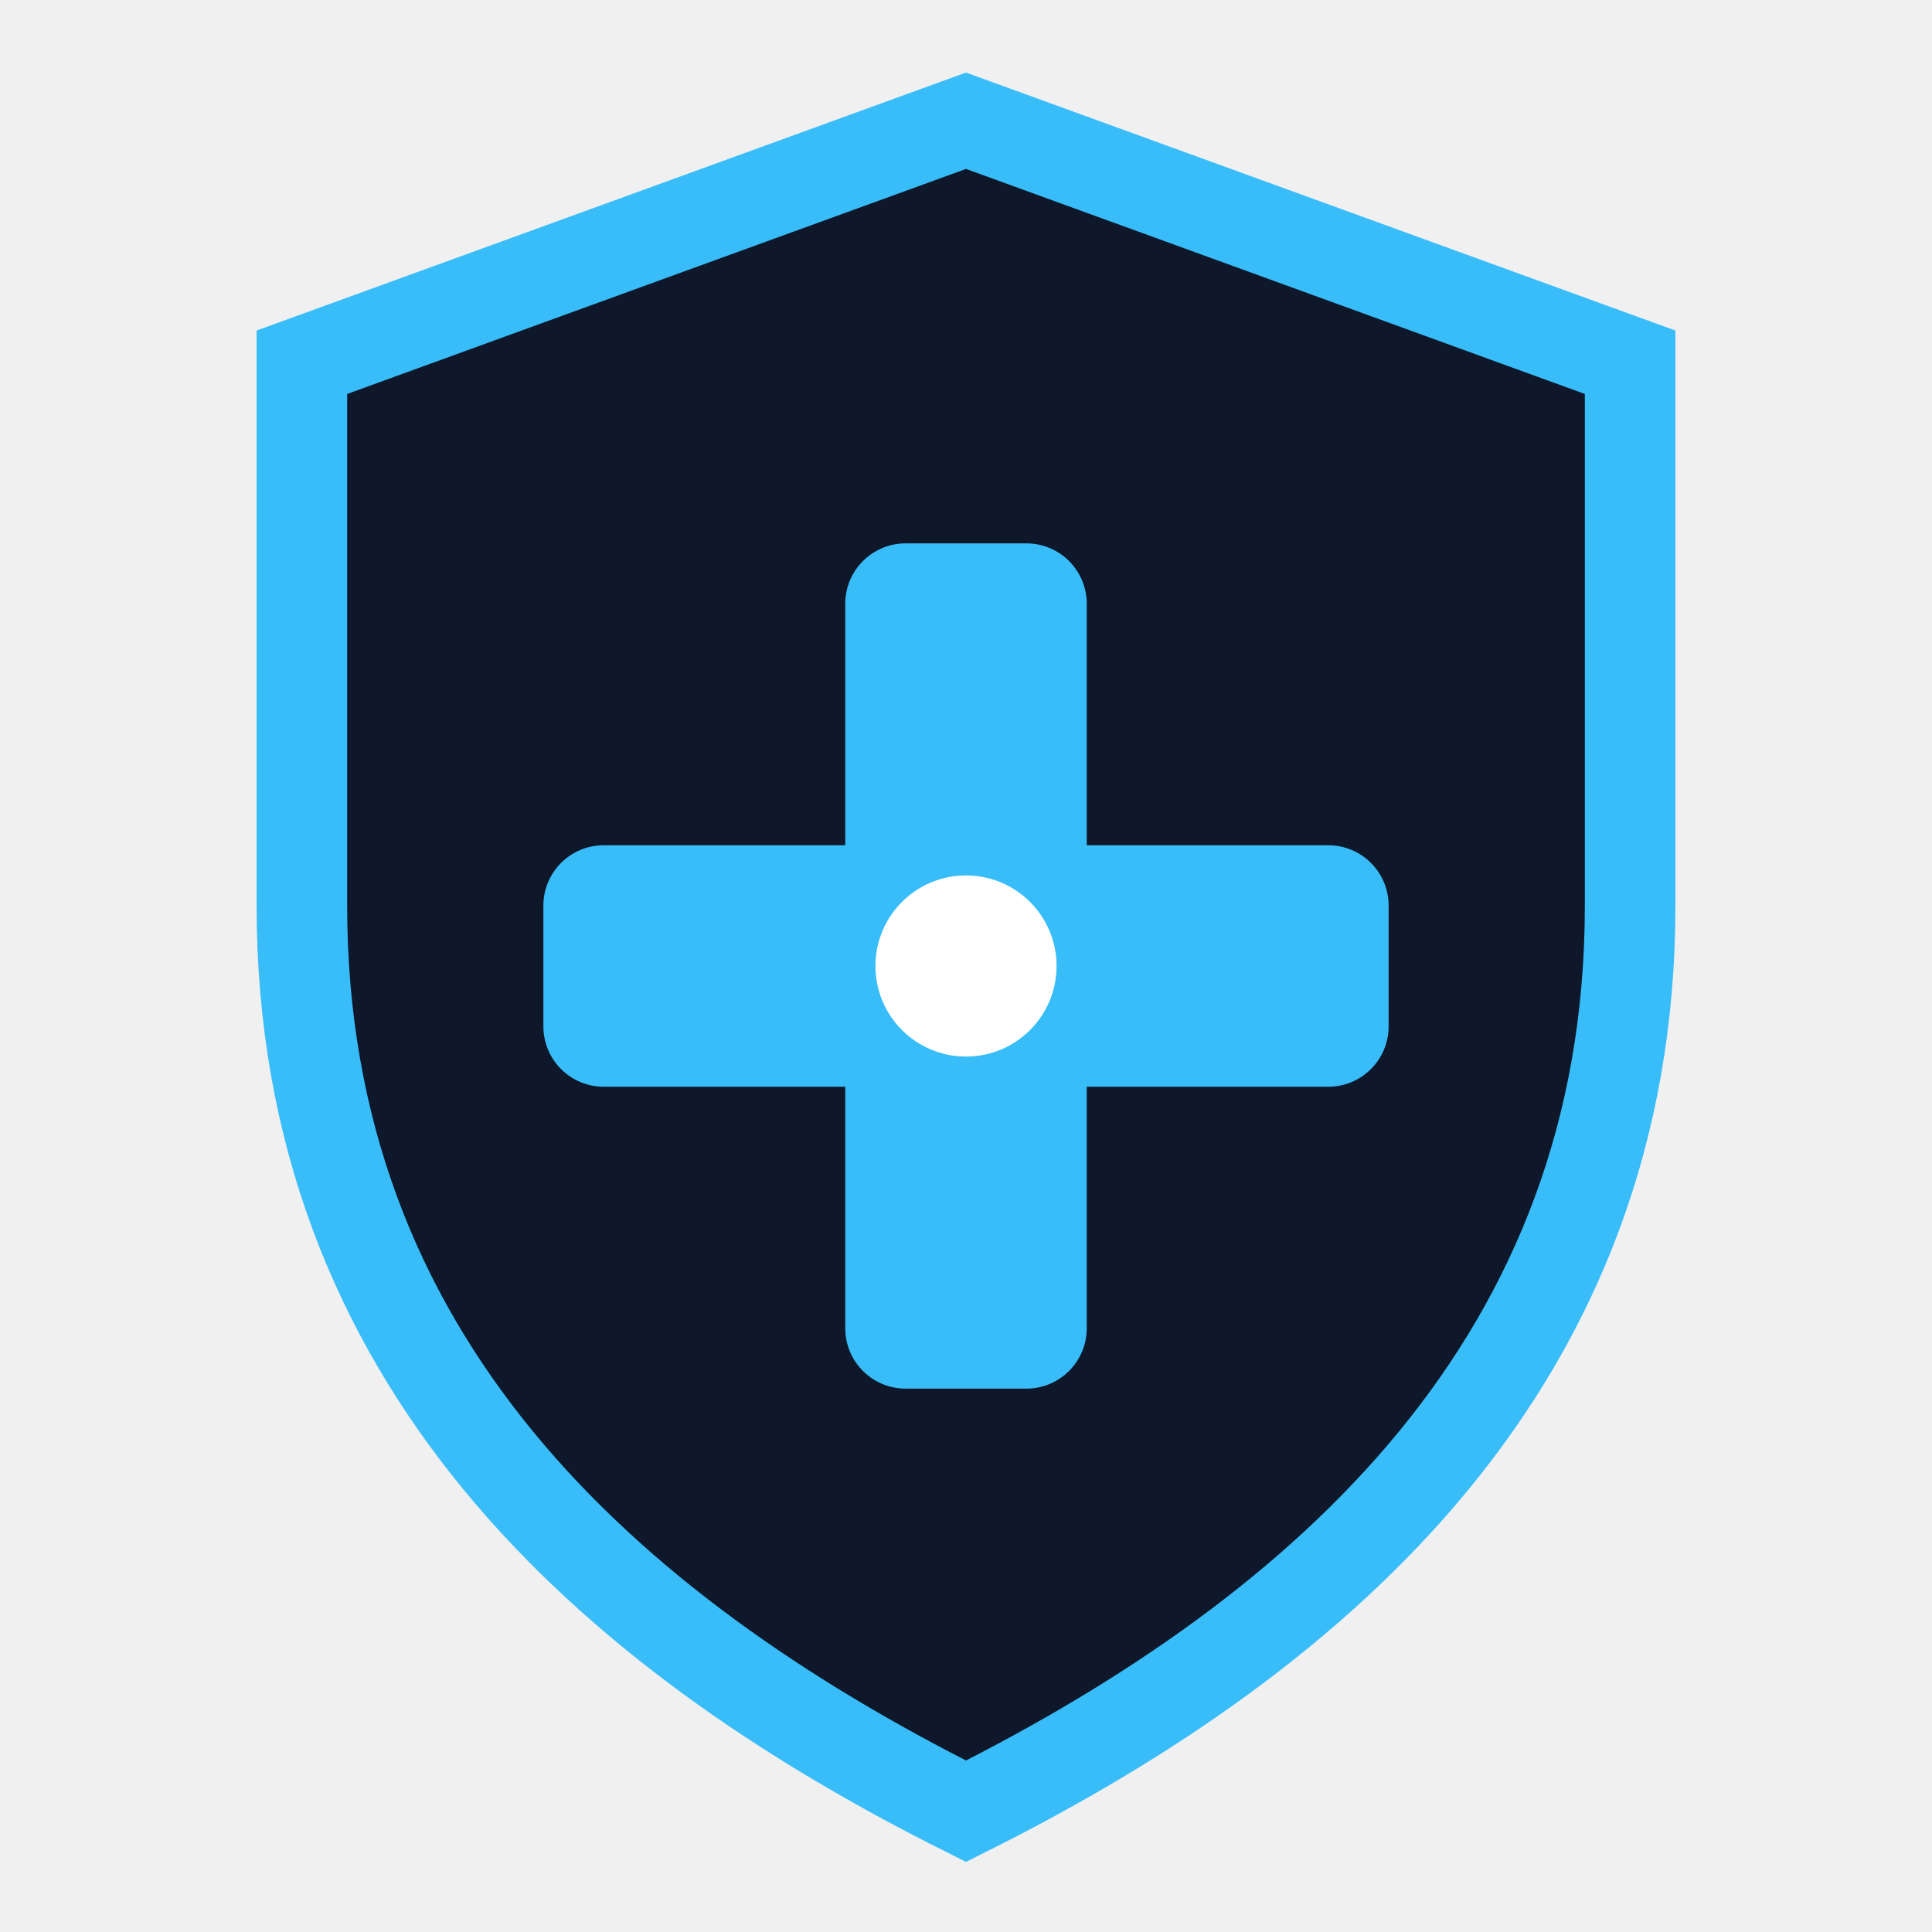
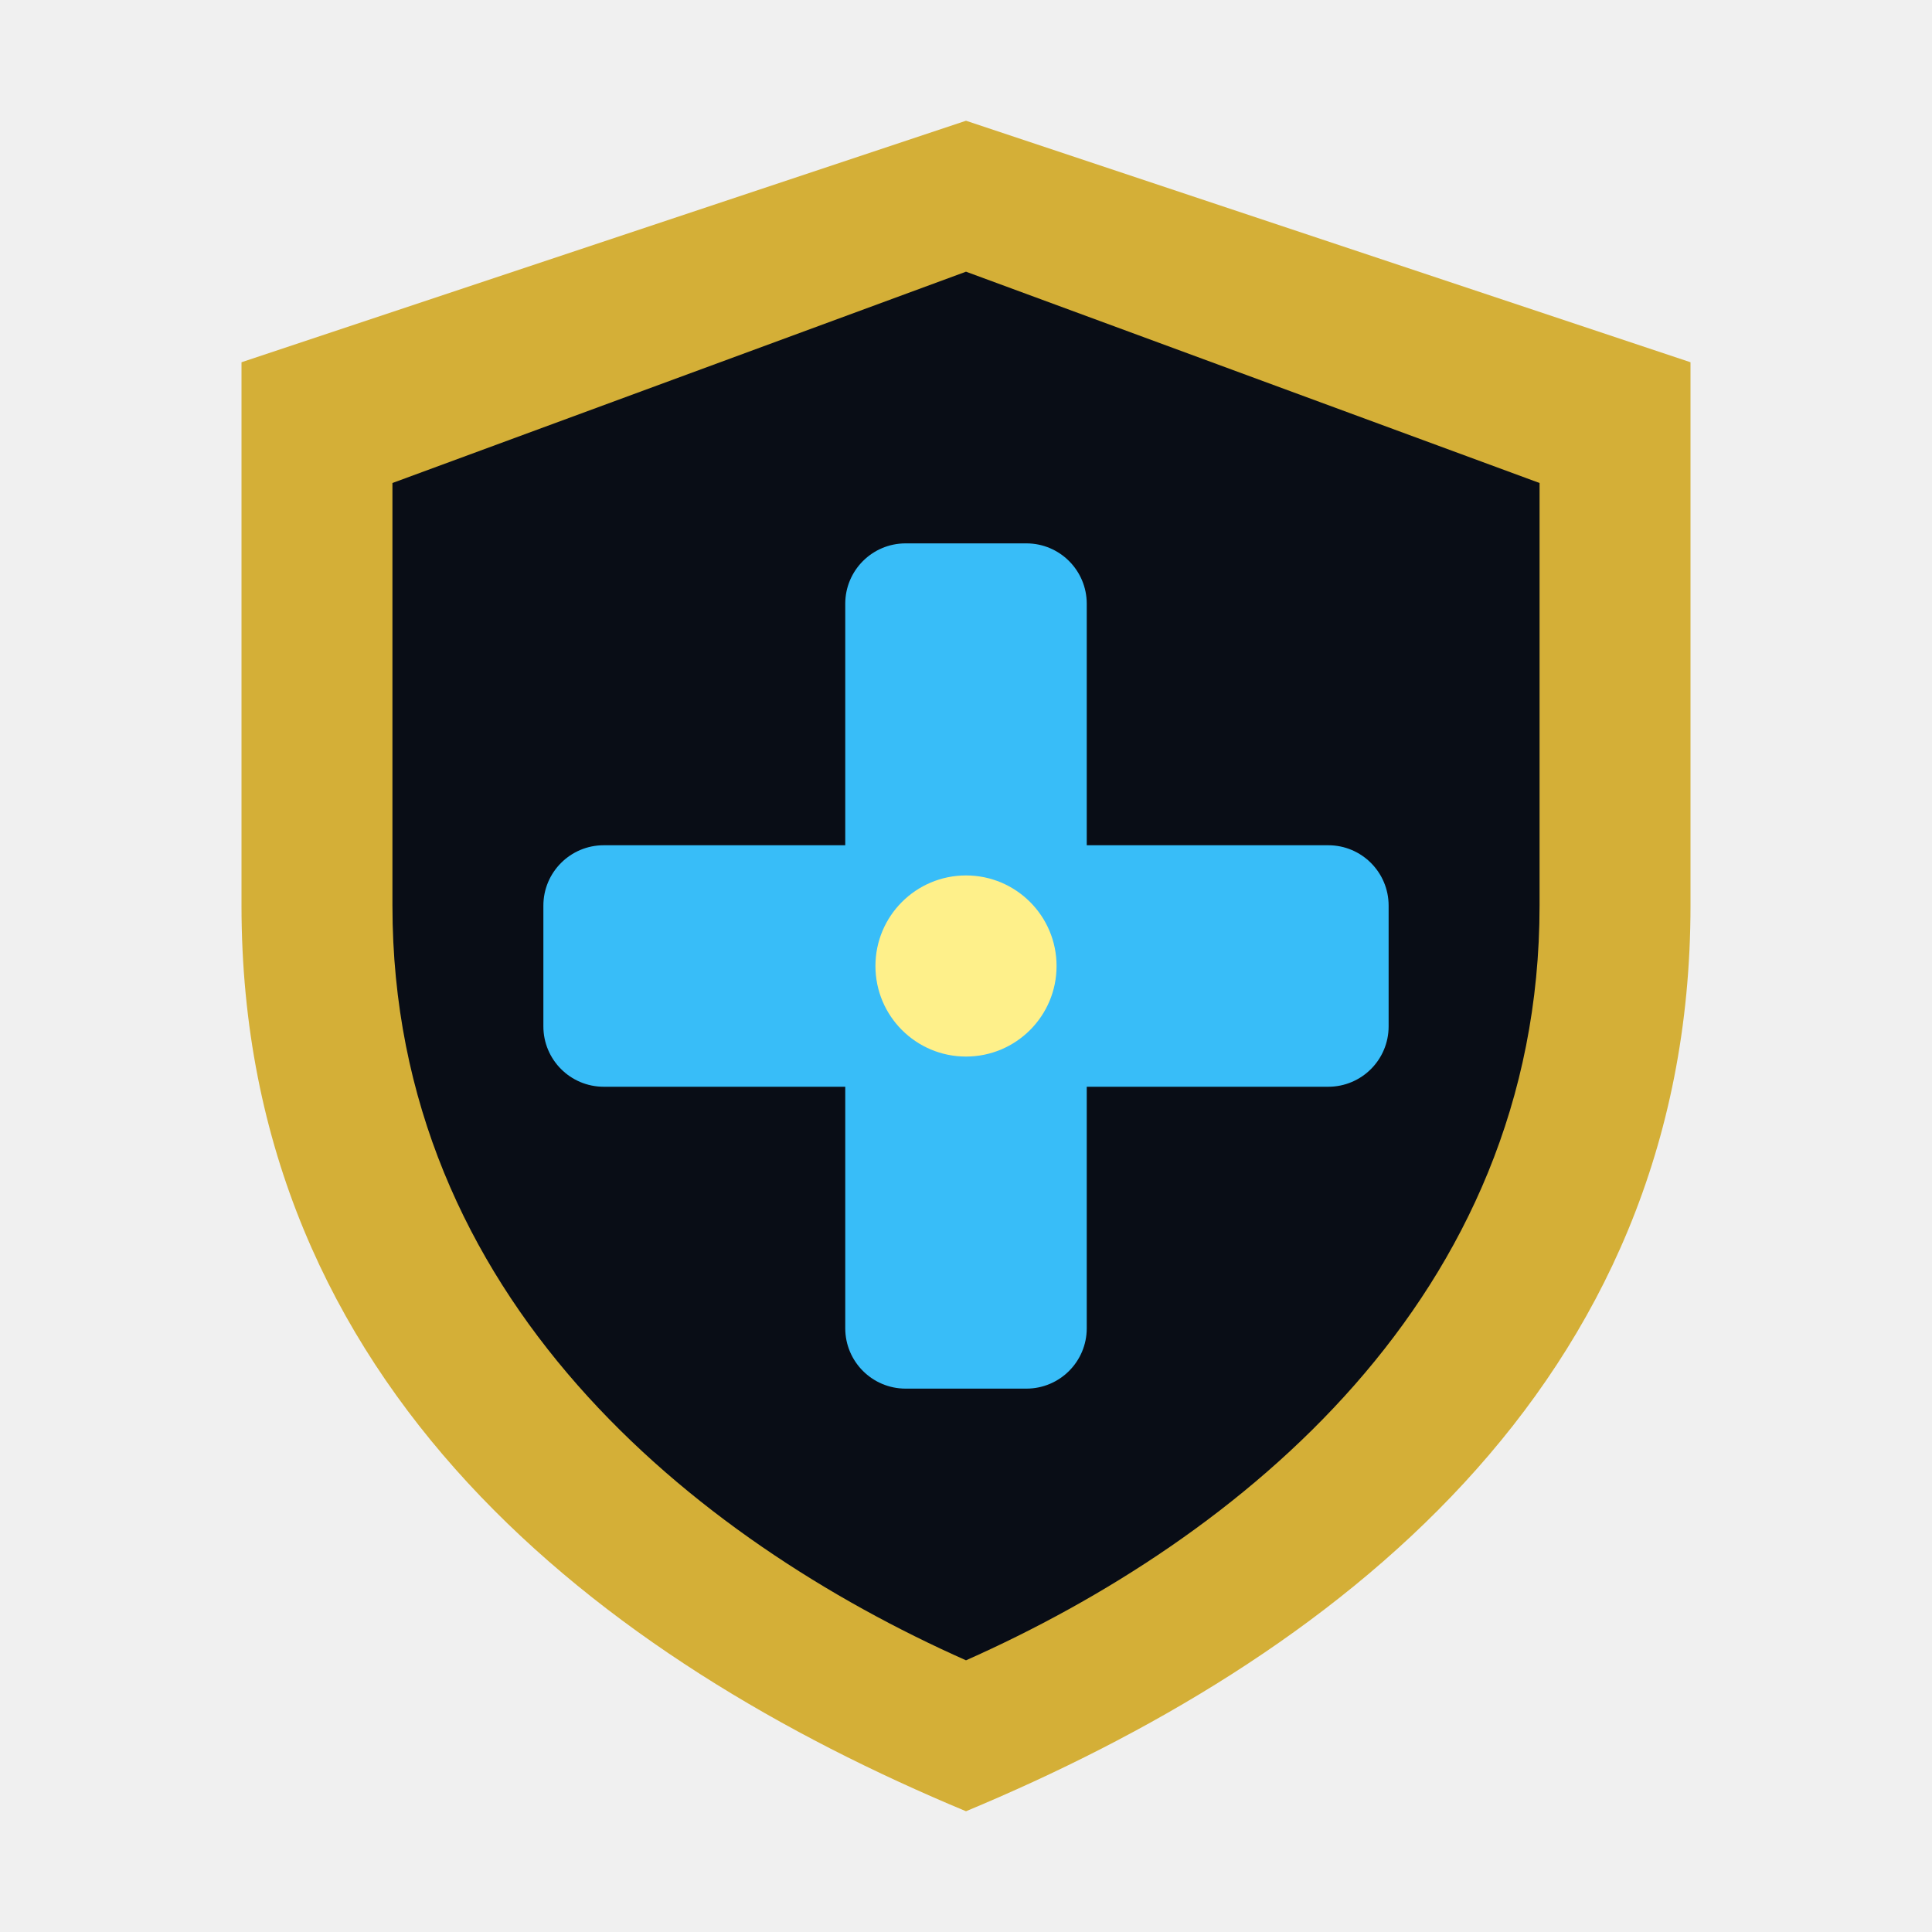
<svg xmlns="http://www.w3.org/2000/svg" width="32" height="32" viewBox="0 0 32 32" fill="none">
-   <path d="M16 2L27 6V15C27 22.5 22 27 16 30C10 27 5 22.5 5 15V6L16 2Z" fill="#0f172a" stroke="#38bdf8" stroke-width="1.5" />
+   <path d="M16 2L28 6V15C28 23 22 27.5 16 30C10 27.5 4 23 4 15V6L16 2Z" fill="#d4af37" />
+   <path d="M16 4.5L25.5 8V15C25.5 21.5 20.5 25.5 16 27.5C11.5 25.5 6.5 21.5 6.5 15V8L16 4.5Z" fill="#090d16" />
  <rect x="14" y="9" width="4" height="14" rx="1" fill="#38bdf8" />
  <rect x="9" y="14" width="14" height="4" rx="1" fill="#38bdf8" />
-   <circle cx="16" cy="16" r="1.5" fill="#ffffff" />
+   <circle cx="16" cy="16" r="1.5" fill="#fef08a" />
</svg>
